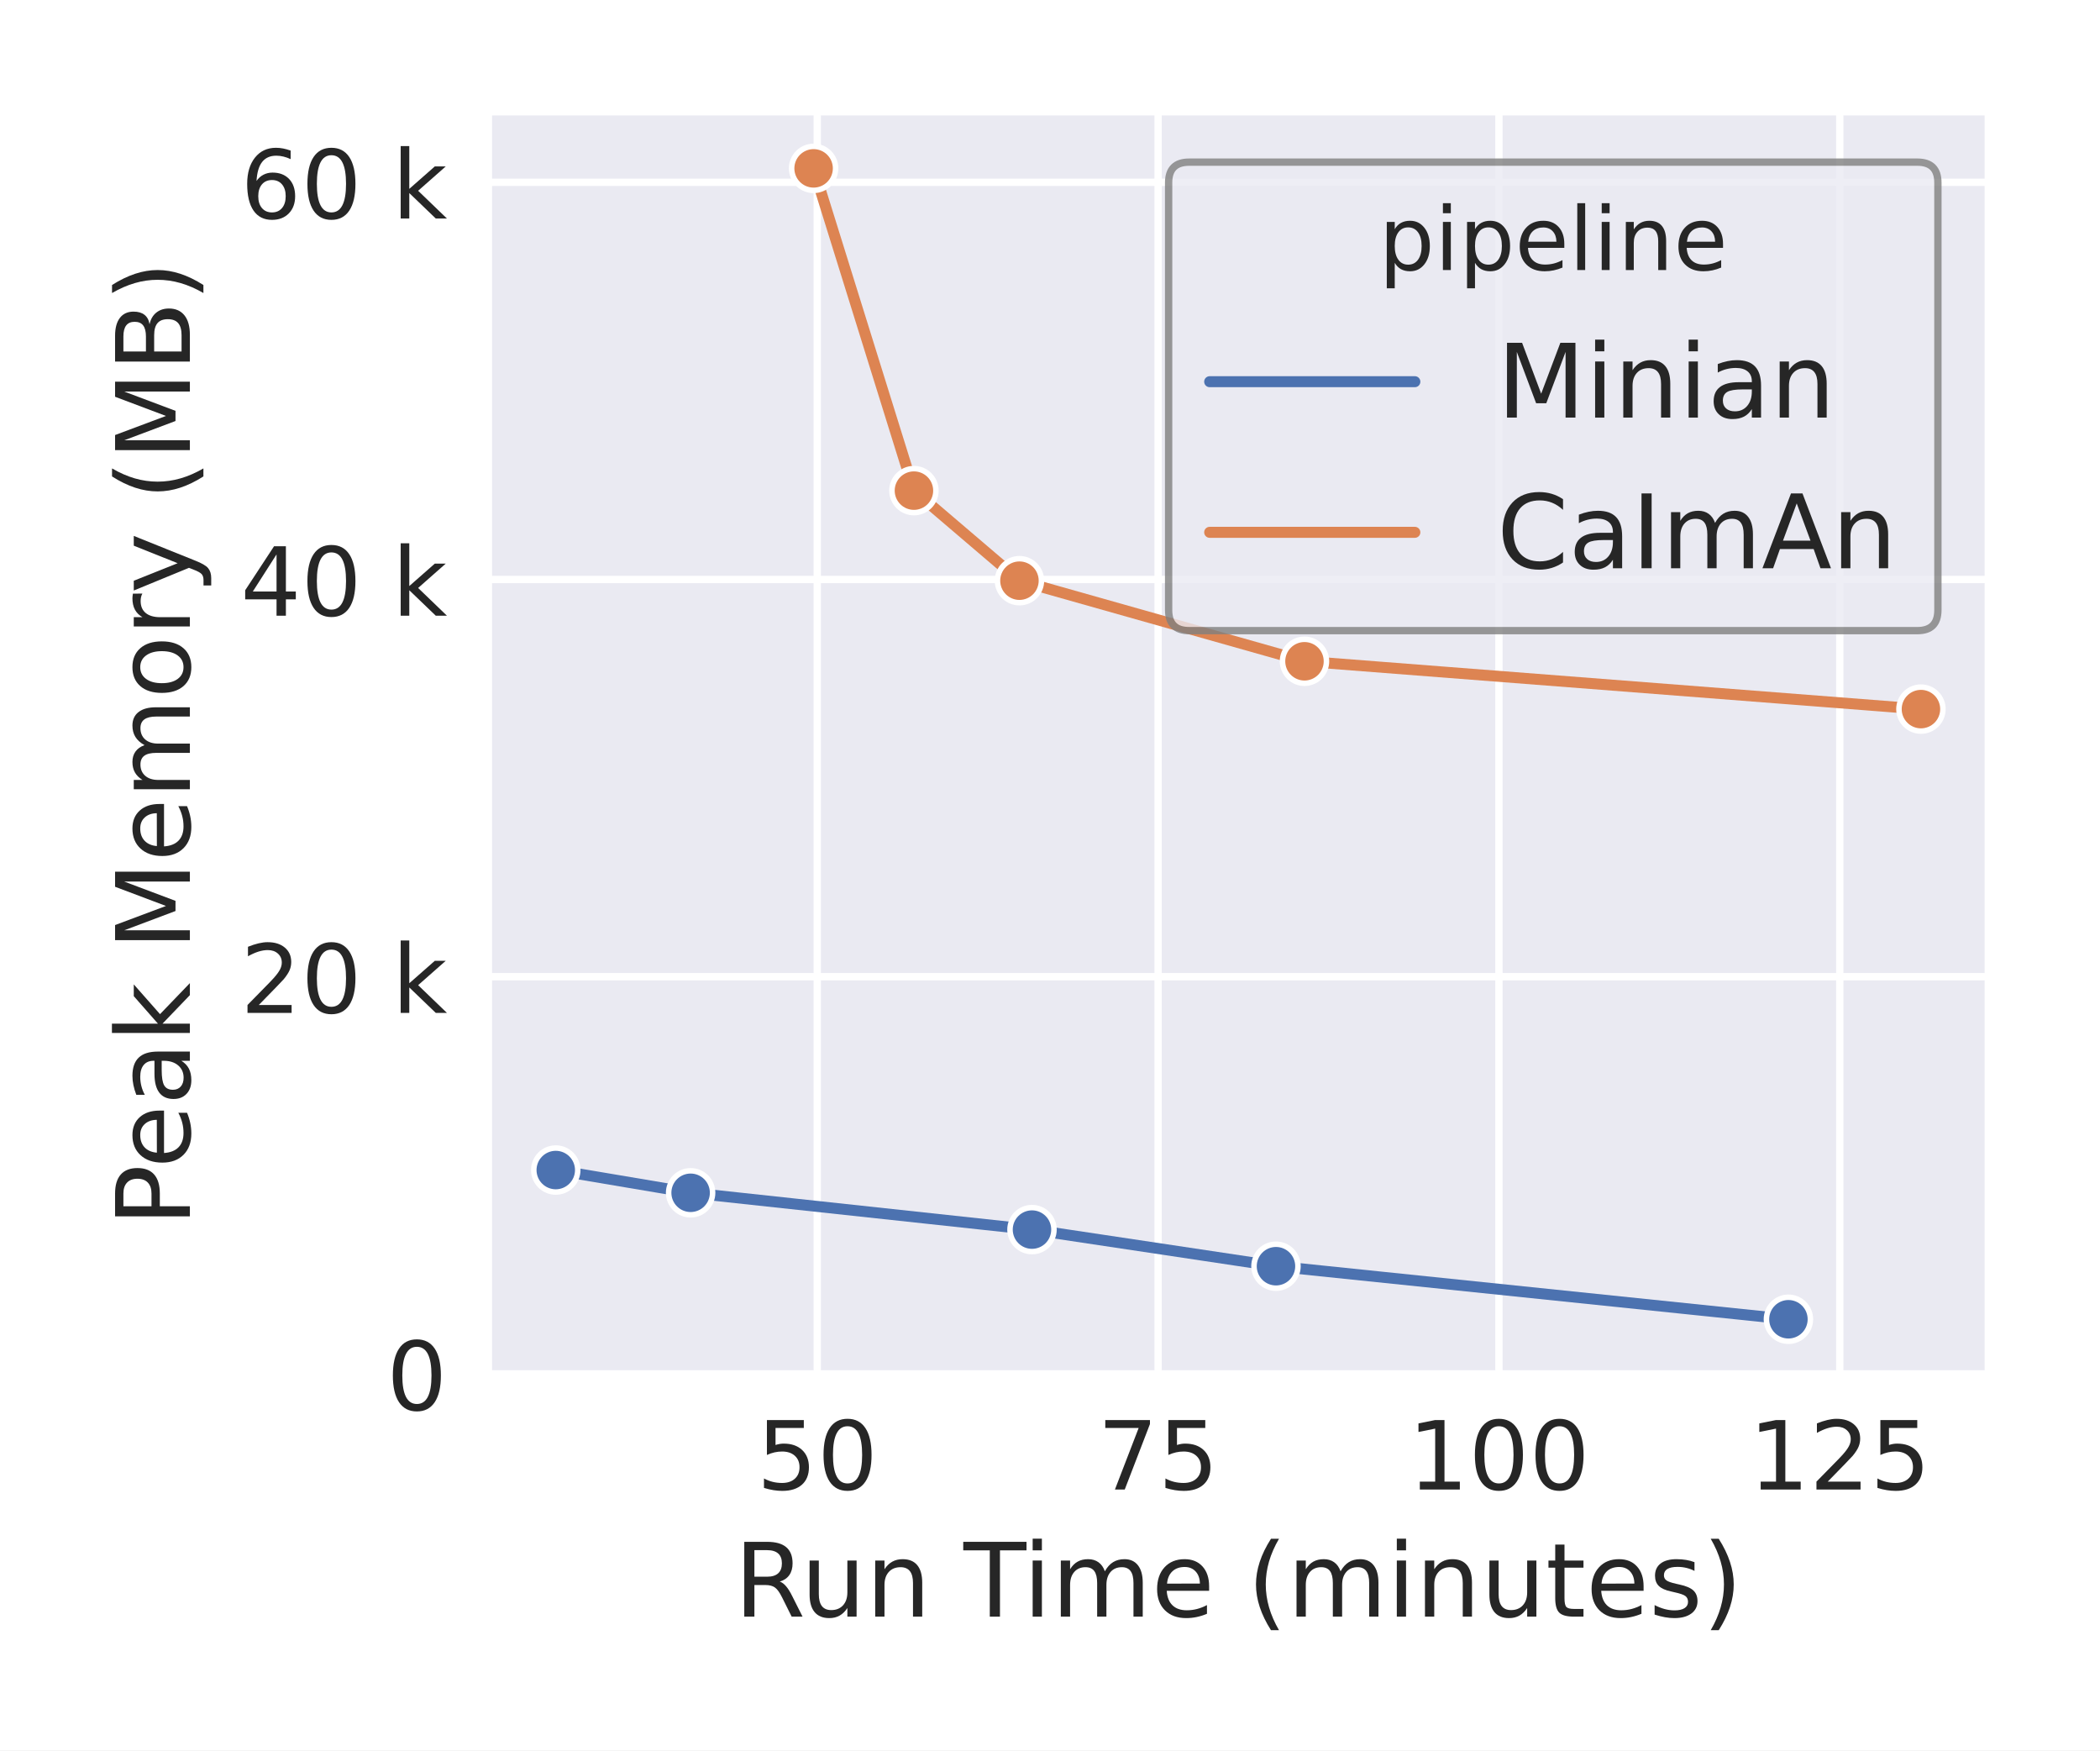
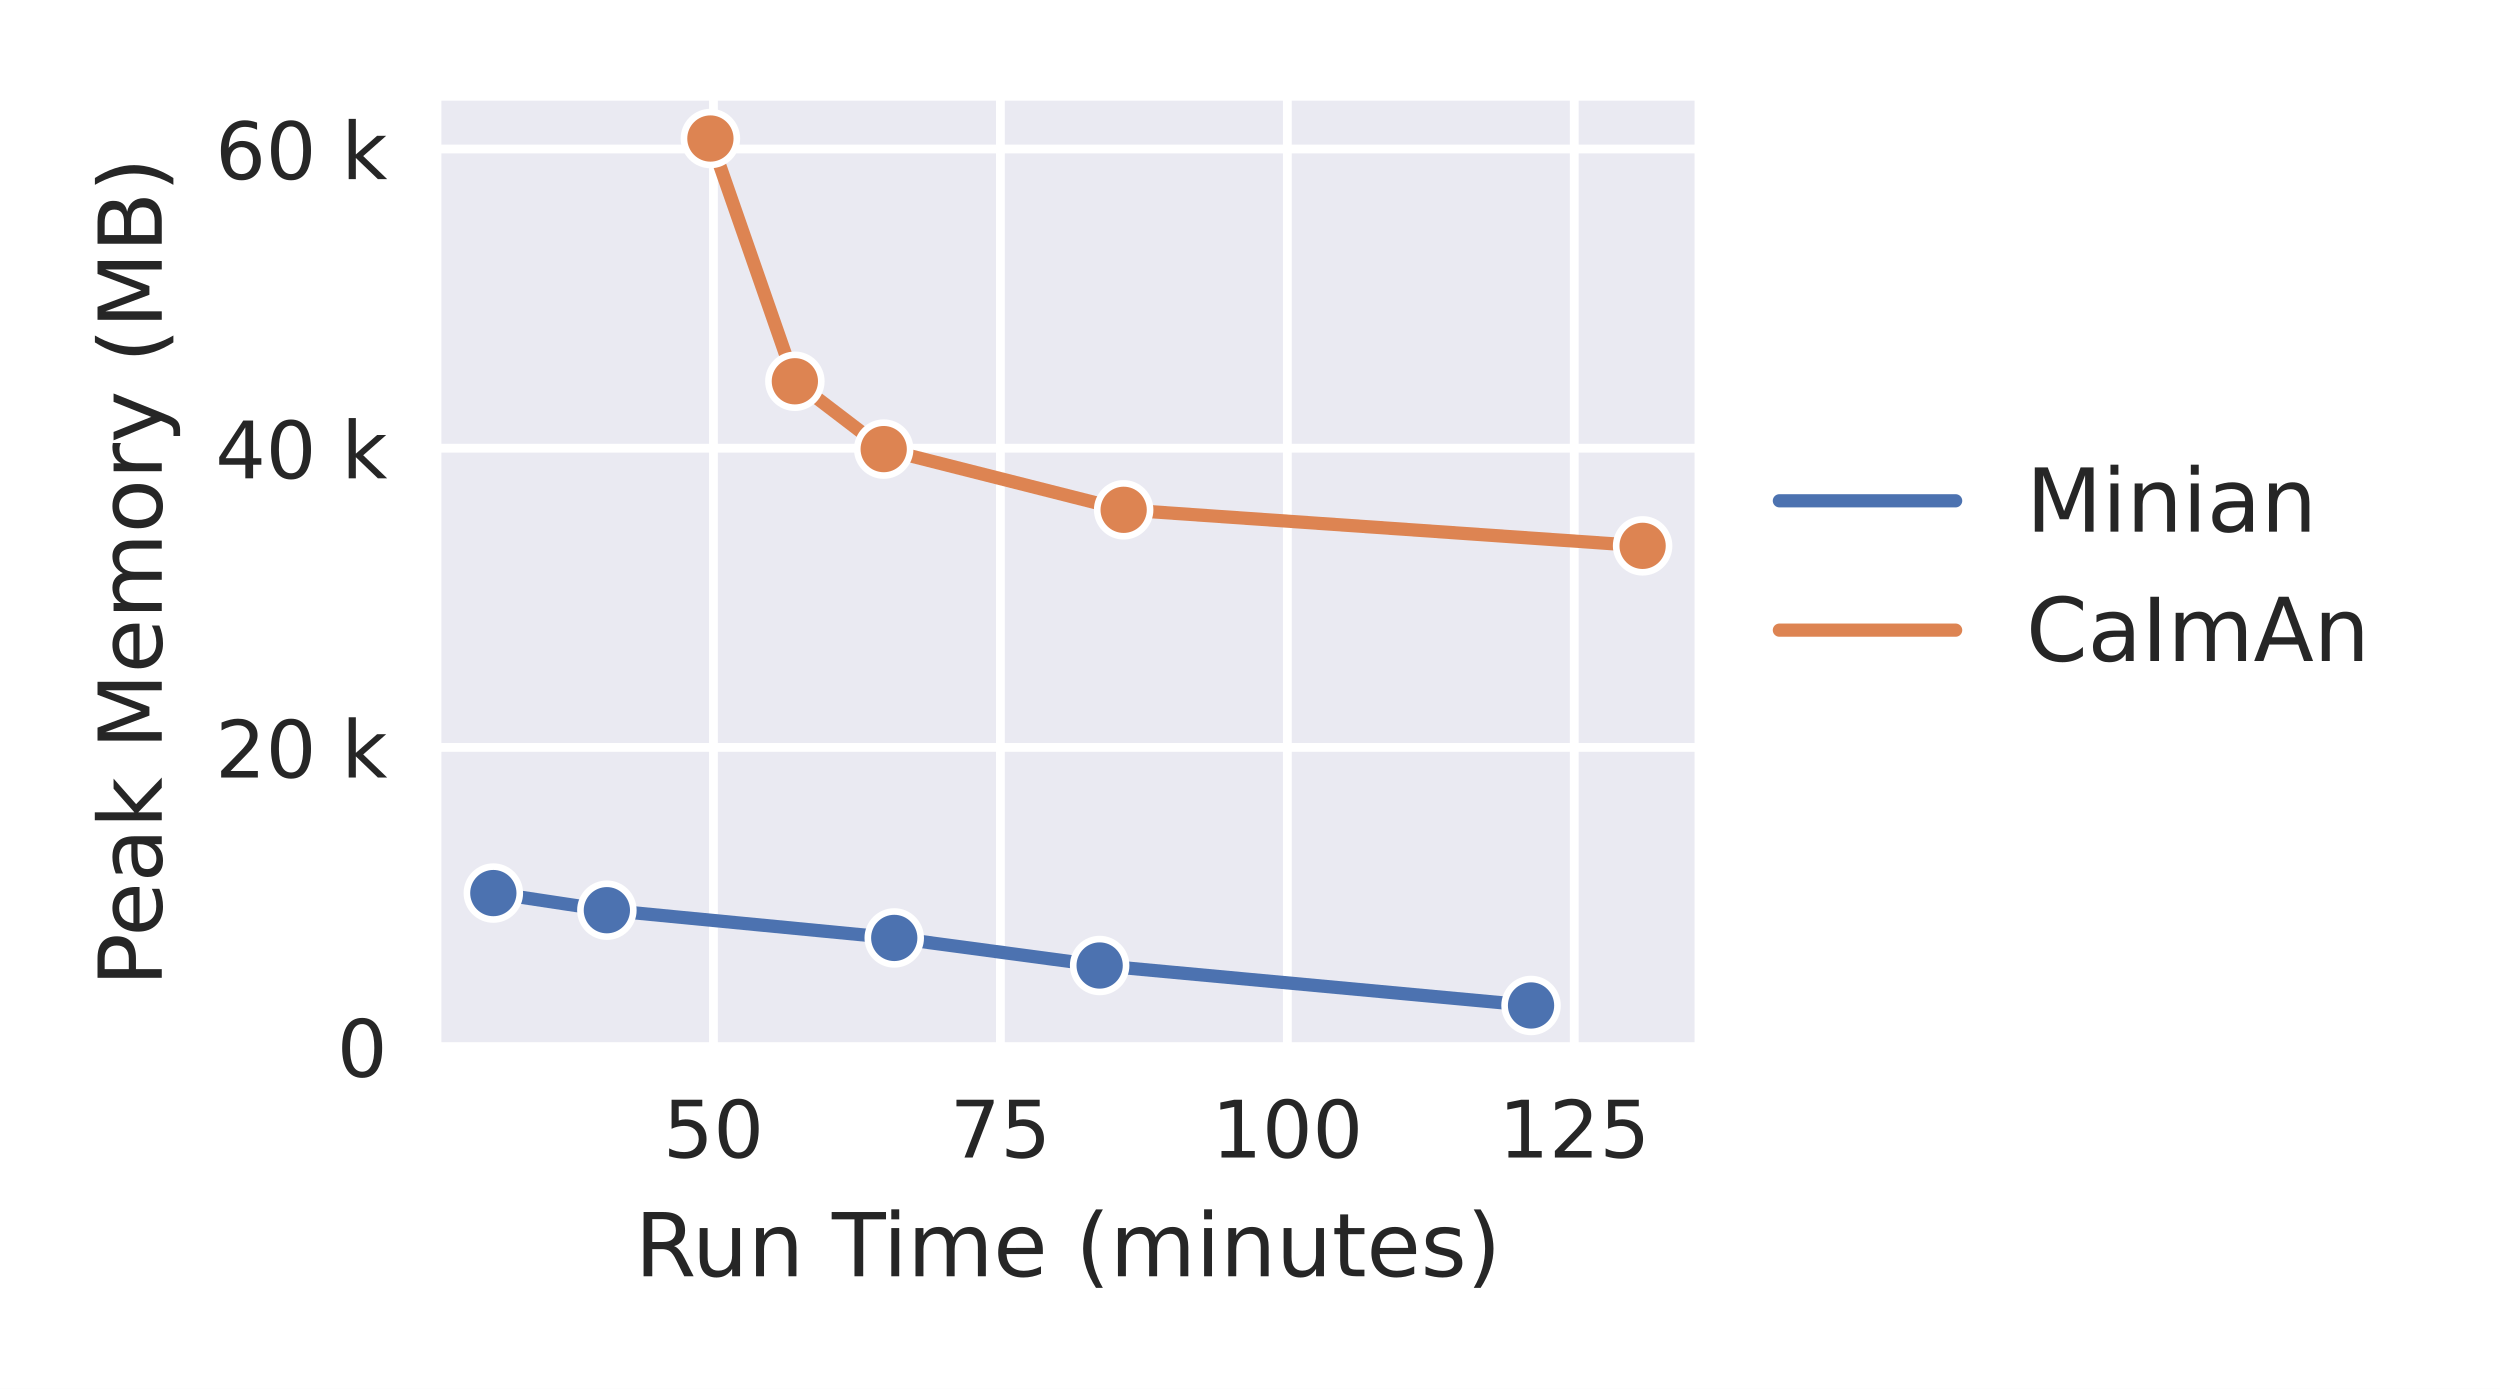
- <svg xmlns="http://www.w3.org/2000/svg" xmlns:xlink="http://www.w3.org/1999/xlink" height="238.8pt" version="1.1" viewBox="0 0 286.56 238.8" width="286.56pt">
+ <svg xmlns="http://www.w3.org/2000/svg" xmlns:xlink="http://www.w3.org/1999/xlink" height="157.6pt" version="1.1" viewBox="0 0 283.68 157.6" width="283.68pt">
  <defs>
    <style type="text/css">*{stroke-linecap:butt;stroke-linejoin:round;}</style>
  </defs>
  <g id="figure_1">
    <g id="patch_1">
-       <path d="M 0 238.8  L 286.56 238.8  L 286.56 0  L 0 0  z " style="fill:#ffffff;" />
+       <path d="M 0 157.6  L 283.68 157.6  L 283.68 0  L 0 0  z " style="fill:#ffffff;" />
    </g>
    <g id="axes_1">
      <g id="patch_2">
-         <path d="M 66.524 187.828  L 271.44 187.828  L 271.44 15.12  L 66.524 15.12  z " style="fill:#eaeaf2;" />
+         <path d="M 49.46 119.012  L 192.91 119.012  L 192.91 10.8  L 49.46 10.8  z " style="fill:#eaeaf2;" />
      </g>
      <g id="matplotlib.axis_1">
        <g id="xtick_1">
          <g id="line2d_1">
-             <path clip-path="url(#pb270e3744f)" d="M 111.52 187.828  L 111.52 15.12  " style="fill:none;stroke:#ffffff;stroke-linecap:round;" />
+             <path clip-path="url(#pa49d3191b3)" d="M 80.959 119.012  L 80.959 10.8  " style="fill:none;stroke:#ffffff;stroke-linecap:round;" />
          </g>
          <g id="text_1">
-             <g style="fill:#262626;" transform="translate(103.2489 203.206)scale(0.13 -0.13)">
+             <g style="fill:#262626;" transform="translate(75.23301 131.3506)scale(0.09 -0.09)">
              <defs>
                <path d="M 691 4666  L 3169 4666  L 3169 4134  L 1269 4134  L 1269 2991  Q 1406 3038 1543 3061  Q 1681 3084 1819 3084  Q 2600 3084 3056 2656  Q 3513 2228 3513 1497  Q 3513 744 3044 326  Q 2575 -91 1722 -91  Q 1428 -91 1123 -41  Q 819 9 494 109  L 494 744  Q 775 591 1075 516  Q 1375 441 1709 441  Q 2250 441 2565 725  Q 2881 1009 2881 1497  Q 2881 1984 2565 2268  Q 2250 2553 1709 2553  Q 1456 2553 1204 2497  Q 953 2441 691 2322  L 691 4666  z " id="DejaVuSans-35" transform="scale(0.015625)" />
                <path d="M 2034 4250  Q 1547 4250 1301 3770  Q 1056 3291 1056 2328  Q 1056 1369 1301 889  Q 1547 409 2034 409  Q 2525 409 2770 889  Q 3016 1369 3016 2328  Q 3016 3291 2770 3770  Q 2525 4250 2034 4250  z M 2034 4750  Q 2819 4750 3233 4129  Q 3647 3509 3647 2328  Q 3647 1150 3233 529  Q 2819 -91 2034 -91  Q 1250 -91 836 529  Q 422 1150 422 2328  Q 422 3509 836 4129  Q 1250 4750 2034 4750  z " id="DejaVuSans-30" transform="scale(0.015625)" />
              </defs>
              <use xlink:href="#DejaVuSans-35" />
              <use x="63.623" xlink:href="#DejaVuSans-30" />
            </g>
          </g>
        </g>
        <g id="xtick_2">
          <g id="line2d_2">
-             <path clip-path="url(#pb270e3744f)" d="M 158.031 187.828  L 158.031 15.12  " style="fill:none;stroke:#ffffff;stroke-linecap:round;" />
+             <path clip-path="url(#pa49d3191b3)" d="M 113.519 119.012  L 113.519 10.8  " style="fill:none;stroke:#ffffff;stroke-linecap:round;" />
          </g>
          <g id="text_2">
-             <g style="fill:#262626;" transform="translate(149.7593 203.206)scale(0.13 -0.13)">
+             <g style="fill:#262626;" transform="translate(107.7923 131.3506)scale(0.09 -0.09)">
              <defs>
                <path d="M 525 4666  L 3525 4666  L 3525 4397  L 1831 0  L 1172 0  L 2766 4134  L 525 4134  L 525 4666  z " id="DejaVuSans-37" transform="scale(0.015625)" />
              </defs>
              <use xlink:href="#DejaVuSans-37" />
              <use x="63.623" xlink:href="#DejaVuSans-35" />
            </g>
          </g>
        </g>
        <g id="xtick_3">
          <g id="line2d_3">
-             <path clip-path="url(#pb270e3744f)" d="M 204.541 187.828  L 204.541 15.12  " style="fill:none;stroke:#ffffff;stroke-linecap:round;" />
+             <path clip-path="url(#pa49d3191b3)" d="M 146.078 119.012  L 146.078 10.8  " style="fill:none;stroke:#ffffff;stroke-linecap:round;" />
          </g>
          <g id="text_3">
-             <g style="fill:#262626;" transform="translate(192.1341 203.206)scale(0.13 -0.13)">
+             <g style="fill:#262626;" transform="translate(137.4884 131.3506)scale(0.09 -0.09)">
              <defs>
                <path d="M 794 531  L 1825 531  L 1825 4091  L 703 3866  L 703 4441  L 1819 4666  L 2450 4666  L 2450 531  L 3481 531  L 3481 0  L 794 0  L 794 531  z " id="DejaVuSans-31" transform="scale(0.015625)" />
              </defs>
              <use xlink:href="#DejaVuSans-31" />
              <use x="63.623" xlink:href="#DejaVuSans-30" />
              <use x="127.246" xlink:href="#DejaVuSans-30" />
            </g>
          </g>
        </g>
        <g id="xtick_4">
          <g id="line2d_4">
-             <path clip-path="url(#pb270e3744f)" d="M 251.051 187.828  L 251.051 15.12  " style="fill:none;stroke:#ffffff;stroke-linecap:round;" />
+             <path clip-path="url(#pa49d3191b3)" d="M 178.637 119.012  L 178.637 10.8  " style="fill:none;stroke:#ffffff;stroke-linecap:round;" />
          </g>
          <g id="text_4">
-             <g style="fill:#262626;" transform="translate(238.6445 203.206)scale(0.13 -0.13)">
+             <g style="fill:#262626;" transform="translate(170.0477 131.3506)scale(0.09 -0.09)">
              <defs>
                <path d="M 1228 531  L 3431 531  L 3431 0  L 469 0  L 469 531  Q 828 903 1448 1529  Q 2069 2156 2228 2338  Q 2531 2678 2651 2914  Q 2772 3150 2772 3378  Q 2772 3750 2511 3984  Q 2250 4219 1831 4219  Q 1534 4219 1204 4116  Q 875 4013 500 3803  L 500 4441  Q 881 4594 1212 4672  Q 1544 4750 1819 4750  Q 2544 4750 2975 4387  Q 3406 4025 3406 3419  Q 3406 3131 3298 2873  Q 3191 2616 2906 2266  Q 2828 2175 2409 1742  Q 1991 1309 1228 531  z " id="DejaVuSans-32" transform="scale(0.015625)" />
              </defs>
              <use xlink:href="#DejaVuSans-31" />
              <use x="63.623" xlink:href="#DejaVuSans-32" />
              <use x="127.246" xlink:href="#DejaVuSans-35" />
            </g>
          </g>
        </g>
        <g id="xtick_5" />
        <g id="xtick_6" />
        <g id="xtick_7" />
        <g id="xtick_8" />
        <g id="xtick_9" />
        <g id="xtick_10" />
        <g id="xtick_11" />
        <g id="xtick_12" />
        <g id="xtick_13" />
        <g id="xtick_14" />
        <g id="xtick_15" />
        <g id="xtick_16" />
        <g id="xtick_17" />
        <g id="xtick_18" />
        <g id="xtick_19" />
        <g id="xtick_20" />
        <g id="xtick_21" />
        <g id="xtick_22" />
        <g id="text_5">
-           <g style="fill:#262626;" transform="translate(100.1884 220.5474)scale(0.14 -0.14)">
+           <g style="fill:#262626;" transform="translate(72.04672 144.8208)scale(0.1 -0.1)">
            <defs>
              <path d="M 2841 2188  Q 3044 2119 3236 1894  Q 3428 1669 3622 1275  L 4263 0  L 3584 0  L 2988 1197  Q 2756 1666 2539 1819  Q 2322 1972 1947 1972  L 1259 1972  L 1259 0  L 628 0  L 628 4666  L 2053 4666  Q 2853 4666 3247 4331  Q 3641 3997 3641 3322  Q 3641 2881 3436 2590  Q 3231 2300 2841 2188  z M 1259 4147  L 1259 2491  L 2053 2491  Q 2509 2491 2742 2702  Q 2975 2913 2975 3322  Q 2975 3731 2742 3939  Q 2509 4147 2053 4147  L 1259 4147  z " id="DejaVuSans-52" transform="scale(0.015625)" />
              <path d="M 544 1381  L 544 3500  L 1119 3500  L 1119 1403  Q 1119 906 1312 657  Q 1506 409 1894 409  Q 2359 409 2629 706  Q 2900 1003 2900 1516  L 2900 3500  L 3475 3500  L 3475 0  L 2900 0  L 2900 538  Q 2691 219 2414 64  Q 2138 -91 1772 -91  Q 1169 -91 856 284  Q 544 659 544 1381  z M 1991 3584  L 1991 3584  z " id="DejaVuSans-75" transform="scale(0.015625)" />
              <path d="M 3513 2113  L 3513 0  L 2938 0  L 2938 2094  Q 2938 2591 2744 2837  Q 2550 3084 2163 3084  Q 1697 3084 1428 2787  Q 1159 2491 1159 1978  L 1159 0  L 581 0  L 581 3500  L 1159 3500  L 1159 2956  Q 1366 3272 1645 3428  Q 1925 3584 2291 3584  Q 2894 3584 3203 3211  Q 3513 2838 3513 2113  z " id="DejaVuSans-6e" transform="scale(0.015625)" />
              <path id="DejaVuSans-20" transform="scale(0.015625)" />
              <path d="M -19 4666  L 3928 4666  L 3928 4134  L 2272 4134  L 2272 0  L 1638 0  L 1638 4134  L -19 4134  L -19 4666  z " id="DejaVuSans-54" transform="scale(0.015625)" />
              <path d="M 603 3500  L 1178 3500  L 1178 0  L 603 0  L 603 3500  z M 603 4863  L 1178 4863  L 1178 4134  L 603 4134  L 603 4863  z " id="DejaVuSans-69" transform="scale(0.015625)" />
              <path d="M 3328 2828  Q 3544 3216 3844 3400  Q 4144 3584 4550 3584  Q 5097 3584 5394 3201  Q 5691 2819 5691 2113  L 5691 0  L 5113 0  L 5113 2094  Q 5113 2597 4934 2840  Q 4756 3084 4391 3084  Q 3944 3084 3684 2787  Q 3425 2491 3425 1978  L 3425 0  L 2847 0  L 2847 2094  Q 2847 2600 2669 2842  Q 2491 3084 2119 3084  Q 1678 3084 1418 2786  Q 1159 2488 1159 1978  L 1159 0  L 581 0  L 581 3500  L 1159 3500  L 1159 2956  Q 1356 3278 1631 3431  Q 1906 3584 2284 3584  Q 2666 3584 2933 3390  Q 3200 3197 3328 2828  z " id="DejaVuSans-6d" transform="scale(0.015625)" />
              <path d="M 3597 1894  L 3597 1613  L 953 1613  Q 991 1019 1311 708  Q 1631 397 2203 397  Q 2534 397 2845 478  Q 3156 559 3463 722  L 3463 178  Q 3153 47 2828 -22  Q 2503 -91 2169 -91  Q 1331 -91 842 396  Q 353 884 353 1716  Q 353 2575 817 3079  Q 1281 3584 2069 3584  Q 2775 3584 3186 3129  Q 3597 2675 3597 1894  z M 3022 2063  Q 3016 2534 2758 2815  Q 2500 3097 2075 3097  Q 1594 3097 1305 2825  Q 1016 2553 972 2059  L 3022 2063  z " id="DejaVuSans-65" transform="scale(0.015625)" />
              <path d="M 1984 4856  Q 1566 4138 1362 3434  Q 1159 2731 1159 2009  Q 1159 1288 1364 580  Q 1569 -128 1984 -844  L 1484 -844  Q 1016 -109 783 600  Q 550 1309 550 2009  Q 550 2706 781 3412  Q 1013 4119 1484 4856  L 1984 4856  z " id="DejaVuSans-28" transform="scale(0.015625)" />
              <path d="M 1172 4494  L 1172 3500  L 2356 3500  L 2356 3053  L 1172 3053  L 1172 1153  Q 1172 725 1289 603  Q 1406 481 1766 481  L 2356 481  L 2356 0  L 1766 0  Q 1100 0 847 248  Q 594 497 594 1153  L 594 3053  L 172 3053  L 172 3500  L 594 3500  L 594 4494  L 1172 4494  z " id="DejaVuSans-74" transform="scale(0.015625)" />
              <path d="M 2834 3397  L 2834 2853  Q 2591 2978 2328 3040  Q 2066 3103 1784 3103  Q 1356 3103 1142 2972  Q 928 2841 928 2578  Q 928 2378 1081 2264  Q 1234 2150 1697 2047  L 1894 2003  Q 2506 1872 2764 1633  Q 3022 1394 3022 966  Q 3022 478 2636 193  Q 2250 -91 1575 -91  Q 1294 -91 989 -36  Q 684 19 347 128  L 347 722  Q 666 556 975 473  Q 1284 391 1588 391  Q 1994 391 2212 530  Q 2431 669 2431 922  Q 2431 1156 2273 1281  Q 2116 1406 1581 1522  L 1381 1569  Q 847 1681 609 1914  Q 372 2147 372 2553  Q 372 3047 722 3315  Q 1072 3584 1716 3584  Q 2034 3584 2315 3537  Q 2597 3491 2834 3397  z " id="DejaVuSans-73" transform="scale(0.015625)" />
              <path d="M 513 4856  L 1013 4856  Q 1481 4119 1714 3412  Q 1947 2706 1947 2009  Q 1947 1309 1714 600  Q 1481 -109 1013 -844  L 513 -844  Q 928 -128 1133 580  Q 1338 1288 1338 2009  Q 1338 2731 1133 3434  Q 928 4138 513 4856  z " id="DejaVuSans-29" transform="scale(0.015625)" />
            </defs>
            <use xlink:href="#DejaVuSans-52" />
            <use x="64.982" xlink:href="#DejaVuSans-75" />
            <use x="128.361" xlink:href="#DejaVuSans-6e" />
            <use x="191.74" xlink:href="#DejaVuSans-20" />
            <use x="223.527" xlink:href="#DejaVuSans-54" />
            <use x="281.486" xlink:href="#DejaVuSans-69" />
            <use x="309.27" xlink:href="#DejaVuSans-6d" />
            <use x="406.682" xlink:href="#DejaVuSans-65" />
            <use x="468.205" xlink:href="#DejaVuSans-20" />
            <use x="499.992" xlink:href="#DejaVuSans-28" />
            <use x="539.006" xlink:href="#DejaVuSans-6d" />
            <use x="636.418" xlink:href="#DejaVuSans-69" />
            <use x="664.201" xlink:href="#DejaVuSans-6e" />
            <use x="727.58" xlink:href="#DejaVuSans-75" />
            <use x="790.959" xlink:href="#DejaVuSans-74" />
            <use x="830.168" xlink:href="#DejaVuSans-65" />
            <use x="891.691" xlink:href="#DejaVuSans-73" />
            <use x="943.791" xlink:href="#DejaVuSans-29" />
          </g>
        </g>
      </g>
      <g id="matplotlib.axis_2">
        <g id="ytick_1">
          <g id="line2d_5">
-             <path clip-path="url(#pb270e3744f)" d="M 66.524 187.429  L 271.44 187.429  " style="fill:none;stroke:#ffffff;stroke-linecap:round;" />
+             <path clip-path="url(#pa49d3191b3)" d="M 49.46 118.762  L 192.91 118.762  " style="fill:none;stroke:#ffffff;stroke-linecap:round;" />
          </g>
          <g id="text_6">
-             <g style="fill:#262626;" transform="translate(52.75275 192.3685)scale(0.13 -0.13)">
+             <g style="fill:#262626;" transform="translate(38.23375 122.1816)scale(0.09 -0.09)">
              <use xlink:href="#DejaVuSans-30" />
            </g>
          </g>
        </g>
        <g id="ytick_2">
          <g id="line2d_6">
-             <path clip-path="url(#pb270e3744f)" d="M 66.524 133.243  L 271.44 133.243  " style="fill:none;stroke:#ffffff;stroke-linecap:round;" />
+             <path clip-path="url(#pa49d3191b3)" d="M 49.46 84.811  L 192.91 84.811  " style="fill:none;stroke:#ffffff;stroke-linecap:round;" />
          </g>
          <g id="text_7">
-             <g style="fill:#262626;" transform="translate(32.82212 138.1823)scale(0.13 -0.13)">
+             <g style="fill:#262626;" transform="translate(24.43563 88.23067)scale(0.09 -0.09)">
              <defs>
                <path d="M 581 4863  L 1159 4863  L 1159 1991  L 2875 3500  L 3609 3500  L 1753 1863  L 3688 0  L 2938 0  L 1159 1709  L 1159 0  L 581 0  L 581 4863  z " id="DejaVuSans-6b" transform="scale(0.015625)" />
              </defs>
              <use xlink:href="#DejaVuSans-32" />
              <use x="63.623" xlink:href="#DejaVuSans-30" />
              <use x="127.246" xlink:href="#DejaVuSans-20" />
              <use x="159.033" xlink:href="#DejaVuSans-6b" />
            </g>
          </g>
        </g>
        <g id="ytick_3">
          <g id="line2d_7">
-             <path clip-path="url(#pb270e3744f)" d="M 66.524 79.057  L 271.44 79.057  " style="fill:none;stroke:#ffffff;stroke-linecap:round;" />
+             <path clip-path="url(#pa49d3191b3)" d="M 49.46 50.86  L 192.91 50.86  " style="fill:none;stroke:#ffffff;stroke-linecap:round;" />
          </g>
          <g id="text_8">
-             <g style="fill:#262626;" transform="translate(32.82212 83.99603)scale(0.13 -0.13)">
+             <g style="fill:#262626;" transform="translate(24.43563 54.27972)scale(0.09 -0.09)">
              <defs>
                <path d="M 2419 4116  L 825 1625  L 2419 1625  L 2419 4116  z M 2253 4666  L 3047 4666  L 3047 1625  L 3713 1625  L 3713 1100  L 3047 1100  L 3047 0  L 2419 0  L 2419 1100  L 313 1100  L 313 1709  L 2253 4666  z " id="DejaVuSans-34" transform="scale(0.015625)" />
              </defs>
              <use xlink:href="#DejaVuSans-34" />
              <use x="63.623" xlink:href="#DejaVuSans-30" />
              <use x="127.246" xlink:href="#DejaVuSans-20" />
              <use x="159.033" xlink:href="#DejaVuSans-6b" />
            </g>
          </g>
        </g>
        <g id="ytick_4">
          <g id="line2d_8">
-             <path clip-path="url(#pb270e3744f)" d="M 66.524 24.871  L 271.44 24.871  " style="fill:none;stroke:#ffffff;stroke-linecap:round;" />
+             <path clip-path="url(#pa49d3191b3)" d="M 49.46 16.909  L 192.91 16.909  " style="fill:none;stroke:#ffffff;stroke-linecap:round;" />
          </g>
          <g id="text_9">
-             <g style="fill:#262626;" transform="translate(32.82212 29.80981)scale(0.13 -0.13)">
+             <g style="fill:#262626;" transform="translate(24.43563 20.32878)scale(0.09 -0.09)">
              <defs>
                <path d="M 2113 2584  Q 1688 2584 1439 2293  Q 1191 2003 1191 1497  Q 1191 994 1439 701  Q 1688 409 2113 409  Q 2538 409 2786 701  Q 3034 994 3034 1497  Q 3034 2003 2786 2293  Q 2538 2584 2113 2584  z M 3366 4563  L 3366 3988  Q 3128 4100 2886 4159  Q 2644 4219 2406 4219  Q 1781 4219 1451 3797  Q 1122 3375 1075 2522  Q 1259 2794 1537 2939  Q 1816 3084 2150 3084  Q 2853 3084 3261 2657  Q 3669 2231 3669 1497  Q 3669 778 3244 343  Q 2819 -91 2113 -91  Q 1303 -91 875 529  Q 447 1150 447 2328  Q 447 3434 972 4092  Q 1497 4750 2381 4750  Q 2619 4750 2861 4703  Q 3103 4656 3366 4563  z " id="DejaVuSans-36" transform="scale(0.015625)" />
              </defs>
              <use xlink:href="#DejaVuSans-36" />
              <use x="63.623" xlink:href="#DejaVuSans-30" />
              <use x="127.246" xlink:href="#DejaVuSans-20" />
              <use x="159.033" xlink:href="#DejaVuSans-6b" />
            </g>
          </g>
        </g>
        <g id="ytick_5" />
        <g id="ytick_6" />
        <g id="ytick_7" />
        <g id="ytick_8" />
        <g id="ytick_9" />
        <g id="ytick_10" />
        <g id="ytick_11" />
        <g id="ytick_12" />
        <g id="ytick_13" />
        <g id="text_10">
-           <g style="fill:#262626;" transform="translate(25.91056 167.3145)rotate(-90)scale(0.14 -0.14)">
+           <g style="fill:#262626;" transform="translate(18.35594 111.9349)rotate(-90)scale(0.1 -0.1)">
            <defs>
              <path d="M 1259 4147  L 1259 2394  L 2053 2394  Q 2494 2394 2734 2622  Q 2975 2850 2975 3272  Q 2975 3691 2734 3919  Q 2494 4147 2053 4147  L 1259 4147  z M 628 4666  L 2053 4666  Q 2838 4666 3239 4311  Q 3641 3956 3641 3272  Q 3641 2581 3239 2228  Q 2838 1875 2053 1875  L 1259 1875  L 1259 0  L 628 0  L 628 4666  z " id="DejaVuSans-50" transform="scale(0.015625)" />
              <path d="M 2194 1759  Q 1497 1759 1228 1600  Q 959 1441 959 1056  Q 959 750 1161 570  Q 1363 391 1709 391  Q 2188 391 2477 730  Q 2766 1069 2766 1631  L 2766 1759  L 2194 1759  z M 3341 1997  L 3341 0  L 2766 0  L 2766 531  Q 2569 213 2275 61  Q 1981 -91 1556 -91  Q 1019 -91 701 211  Q 384 513 384 1019  Q 384 1609 779 1909  Q 1175 2209 1959 2209  L 2766 2209  L 2766 2266  Q 2766 2663 2505 2880  Q 2244 3097 1772 3097  Q 1472 3097 1187 3025  Q 903 2953 641 2809  L 641 3341  Q 956 3463 1253 3523  Q 1550 3584 1831 3584  Q 2591 3584 2966 3190  Q 3341 2797 3341 1997  z " id="DejaVuSans-61" transform="scale(0.015625)" />
              <path d="M 628 4666  L 1569 4666  L 2759 1491  L 3956 4666  L 4897 4666  L 4897 0  L 4281 0  L 4281 4097  L 3078 897  L 2444 897  L 1241 4097  L 1241 0  L 628 0  L 628 4666  z " id="DejaVuSans-4d" transform="scale(0.015625)" />
              <path d="M 1959 3097  Q 1497 3097 1228 2736  Q 959 2375 959 1747  Q 959 1119 1226 758  Q 1494 397 1959 397  Q 2419 397 2687 759  Q 2956 1122 2956 1747  Q 2956 2369 2687 2733  Q 2419 3097 1959 3097  z M 1959 3584  Q 2709 3584 3137 3096  Q 3566 2609 3566 1747  Q 3566 888 3137 398  Q 2709 -91 1959 -91  Q 1206 -91 779 398  Q 353 888 353 1747  Q 353 2609 779 3096  Q 1206 3584 1959 3584  z " id="DejaVuSans-6f" transform="scale(0.015625)" />
              <path d="M 2631 2963  Q 2534 3019 2420 3045  Q 2306 3072 2169 3072  Q 1681 3072 1420 2755  Q 1159 2438 1159 1844  L 1159 0  L 581 0  L 581 3500  L 1159 3500  L 1159 2956  Q 1341 3275 1631 3429  Q 1922 3584 2338 3584  Q 2397 3584 2469 3576  Q 2541 3569 2628 3553  L 2631 2963  z " id="DejaVuSans-72" transform="scale(0.015625)" />
              <path d="M 2059 -325  Q 1816 -950 1584 -1140  Q 1353 -1331 966 -1331  L 506 -1331  L 506 -850  L 844 -850  Q 1081 -850 1212 -737  Q 1344 -625 1503 -206  L 1606 56  L 191 3500  L 800 3500  L 1894 763  L 2988 3500  L 3597 3500  L 2059 -325  z " id="DejaVuSans-79" transform="scale(0.015625)" />
              <path d="M 1259 2228  L 1259 519  L 2272 519  Q 2781 519 3026 730  Q 3272 941 3272 1375  Q 3272 1813 3026 2020  Q 2781 2228 2272 2228  L 1259 2228  z M 1259 4147  L 1259 2741  L 2194 2741  Q 2656 2741 2882 2914  Q 3109 3088 3109 3444  Q 3109 3797 2882 3972  Q 2656 4147 2194 4147  L 1259 4147  z M 628 4666  L 2241 4666  Q 2963 4666 3353 4366  Q 3744 4066 3744 3513  Q 3744 3084 3544 2831  Q 3344 2578 2956 2516  Q 3422 2416 3680 2098  Q 3938 1781 3938 1306  Q 3938 681 3513 340  Q 3088 0 2303 0  L 628 0  L 628 4666  z " id="DejaVuSans-42" transform="scale(0.015625)" />
            </defs>
            <use xlink:href="#DejaVuSans-50" />
            <use x="56.678" xlink:href="#DejaVuSans-65" />
            <use x="118.201" xlink:href="#DejaVuSans-61" />
            <use x="179.48" xlink:href="#DejaVuSans-6b" />
            <use x="237.391" xlink:href="#DejaVuSans-20" />
            <use x="269.178" xlink:href="#DejaVuSans-4d" />
            <use x="355.457" xlink:href="#DejaVuSans-65" />
            <use x="416.98" xlink:href="#DejaVuSans-6d" />
            <use x="514.393" xlink:href="#DejaVuSans-6f" />
            <use x="575.574" xlink:href="#DejaVuSans-72" />
            <use x="616.688" xlink:href="#DejaVuSans-79" />
            <use x="675.867" xlink:href="#DejaVuSans-20" />
            <use x="707.654" xlink:href="#DejaVuSans-28" />
            <use x="746.668" xlink:href="#DejaVuSans-4d" />
            <use x="832.947" xlink:href="#DejaVuSans-42" />
            <use x="901.551" xlink:href="#DejaVuSans-29" />
          </g>
        </g>
      </g>
      <g id="line2d_9">
-         <path clip-path="url(#pb270e3744f)" d="M 75.838 159.621  L 94.24 162.724  L 140.822 167.745  L 174.116 172.74  L 244.043 179.978  " style="fill:none;stroke:#4c72b0;stroke-linecap:round;stroke-width:1.5;" />
+         <path clip-path="url(#pa49d3191b3)" d="M 55.98 101.339  L 68.863 103.283  L 101.472 106.429  L 124.779 109.558  L 173.731 114.093  " style="fill:none;stroke:#4c72b0;stroke-linecap:round;stroke-width:1.5;" />
        <defs>
-           <path d="M 0 3  C 0.796 3 1.559 2.684 2.121 2.121  C 2.684 1.559 3 0.796 3 0  C 3 -0.796 2.684 -1.559 2.121 -2.121  C 1.559 -2.684 0.796 -3 0 -3  C -0.796 -3 -1.559 -2.684 -2.121 -2.121  C -2.684 -1.559 -3 -0.796 -3 0  C -3 0.796 -2.684 1.559 -2.121 2.121  C -1.559 2.684 -0.796 3 0 3  z " id="m30794ef466" style="stroke:#ffffff;stroke-width:0.75;" />
+           <path d="M 0 3  C 0.796 3 1.559 2.684 2.121 2.121  C 2.684 1.559 3 0.796 3 0  C 3 -0.796 2.684 -1.559 2.121 -2.121  C 1.559 -2.684 0.796 -3 0 -3  C -0.796 -3 -1.559 -2.684 -2.121 -2.121  C -2.684 -1.559 -3 -0.796 -3 0  C -3 0.796 -2.684 1.559 -2.121 2.121  C -1.559 2.684 -0.796 3 0 3  z " id="mae684bccfa" style="stroke:#ffffff;stroke-width:0.75;" />
        </defs>
-         <g clip-path="url(#pb270e3744f)">
-           <use style="fill:#4c72b0;stroke:#ffffff;stroke-width:0.75;" x="75.838" xlink:href="#m30794ef466" y="159.621" />
-           <use style="fill:#4c72b0;stroke:#ffffff;stroke-width:0.75;" x="94.24" xlink:href="#m30794ef466" y="162.724" />
-           <use style="fill:#4c72b0;stroke:#ffffff;stroke-width:0.75;" x="140.822" xlink:href="#m30794ef466" y="167.745" />
-           <use style="fill:#4c72b0;stroke:#ffffff;stroke-width:0.75;" x="174.116" xlink:href="#m30794ef466" y="172.74" />
-           <use style="fill:#4c72b0;stroke:#ffffff;stroke-width:0.75;" x="244.043" xlink:href="#m30794ef466" y="179.978" />
+         <g clip-path="url(#pa49d3191b3)">
+           <use style="fill:#4c72b0;stroke:#ffffff;stroke-width:0.75;" x="55.98" xlink:href="#mae684bccfa" y="101.339" />
+           <use style="fill:#4c72b0;stroke:#ffffff;stroke-width:0.75;" x="68.863" xlink:href="#mae684bccfa" y="103.283" />
+           <use style="fill:#4c72b0;stroke:#ffffff;stroke-width:0.75;" x="101.472" xlink:href="#mae684bccfa" y="106.429" />
+           <use style="fill:#4c72b0;stroke:#ffffff;stroke-width:0.75;" x="124.779" xlink:href="#mae684bccfa" y="109.558" />
+           <use style="fill:#4c72b0;stroke:#ffffff;stroke-width:0.75;" x="173.731" xlink:href="#mae684bccfa" y="114.093" />
        </g>
      </g>
      <g id="line2d_10">
-         <path clip-path="url(#pb270e3744f)" d="M 111.022 22.97  L 124.713 66.933  L 139.112 79.218  L 178.006 90.213  L 262.126 96.739  " style="fill:none;stroke:#dd8452;stroke-linecap:round;stroke-width:1.5;" />
+         <path clip-path="url(#pa49d3191b3)" d="M 80.611 15.719  L 90.195 43.264  L 100.275 50.961  L 127.503 57.85  L 186.39 61.939  " style="fill:none;stroke:#dd8452;stroke-linecap:round;stroke-width:1.5;" />
        <defs>
-           <path d="M 0 3  C 0.796 3 1.559 2.684 2.121 2.121  C 2.684 1.559 3 0.796 3 0  C 3 -0.796 2.684 -1.559 2.121 -2.121  C 1.559 -2.684 0.796 -3 0 -3  C -0.796 -3 -1.559 -2.684 -2.121 -2.121  C -2.684 -1.559 -3 -0.796 -3 0  C -3 0.796 -2.684 1.559 -2.121 2.121  C -1.559 2.684 -0.796 3 0 3  z " id="md80be4d8a9" style="stroke:#ffffff;stroke-width:0.75;" />
+           <path d="M 0 3  C 0.796 3 1.559 2.684 2.121 2.121  C 2.684 1.559 3 0.796 3 0  C 3 -0.796 2.684 -1.559 2.121 -2.121  C 1.559 -2.684 0.796 -3 0 -3  C -0.796 -3 -1.559 -2.684 -2.121 -2.121  C -2.684 -1.559 -3 -0.796 -3 0  C -3 0.796 -2.684 1.559 -2.121 2.121  C -1.559 2.684 -0.796 3 0 3  z " id="m40c105e6fd" style="stroke:#ffffff;stroke-width:0.75;" />
        </defs>
-         <g clip-path="url(#pb270e3744f)">
-           <use style="fill:#dd8452;stroke:#ffffff;stroke-width:0.75;" x="111.022" xlink:href="#md80be4d8a9" y="22.97" />
-           <use style="fill:#dd8452;stroke:#ffffff;stroke-width:0.75;" x="124.713" xlink:href="#md80be4d8a9" y="66.933" />
-           <use style="fill:#dd8452;stroke:#ffffff;stroke-width:0.75;" x="139.112" xlink:href="#md80be4d8a9" y="79.218" />
-           <use style="fill:#dd8452;stroke:#ffffff;stroke-width:0.75;" x="178.006" xlink:href="#md80be4d8a9" y="90.213" />
-           <use style="fill:#dd8452;stroke:#ffffff;stroke-width:0.75;" x="262.126" xlink:href="#md80be4d8a9" y="96.739" />
+         <g clip-path="url(#pa49d3191b3)">
+           <use style="fill:#dd8452;stroke:#ffffff;stroke-width:0.75;" x="80.611" xlink:href="#m40c105e6fd" y="15.719" />
+           <use style="fill:#dd8452;stroke:#ffffff;stroke-width:0.75;" x="90.195" xlink:href="#m40c105e6fd" y="43.264" />
+           <use style="fill:#dd8452;stroke:#ffffff;stroke-width:0.75;" x="100.275" xlink:href="#m40c105e6fd" y="50.961" />
+           <use style="fill:#dd8452;stroke:#ffffff;stroke-width:0.75;" x="127.503" xlink:href="#m40c105e6fd" y="57.85" />
+           <use style="fill:#dd8452;stroke:#ffffff;stroke-width:0.75;" x="186.39" xlink:href="#m40c105e6fd" y="61.939" />
        </g>
      </g>
      <g id="line2d_11" />
      <g id="line2d_12" />
      <g id="patch_3">
-         <path d="M 66.524 187.828  L 66.524 15.12  " style="fill:none;stroke:#ffffff;stroke-linecap:square;stroke-linejoin:miter;stroke-width:1.25;" />
+         <path d="M 49.46 119.012  L 49.46 10.8  " style="fill:none;stroke:#ffffff;stroke-linecap:square;stroke-linejoin:miter;stroke-width:1.25;" />
      </g>
      <g id="patch_4">
-         <path d="M 271.44 187.828  L 271.44 15.12  " style="fill:none;stroke:#ffffff;stroke-linecap:square;stroke-linejoin:miter;stroke-width:1.25;" />
+         <path d="M 192.91 119.012  L 192.91 10.8  " style="fill:none;stroke:#ffffff;stroke-linecap:square;stroke-linejoin:miter;stroke-width:1.25;" />
      </g>
      <g id="patch_5">
-         <path d="M 66.524 187.828  L 271.44 187.828  " style="fill:none;stroke:#ffffff;stroke-linecap:square;stroke-linejoin:miter;stroke-width:1.25;" />
+         <path d="M 49.46 119.012  L 192.91 119.012  " style="fill:none;stroke:#ffffff;stroke-linecap:square;stroke-linejoin:miter;stroke-width:1.25;" />
      </g>
      <g id="patch_6">
-         <path d="M 66.524 15.12  L 271.44 15.12  " style="fill:none;stroke:#ffffff;stroke-linecap:square;stroke-linejoin:miter;stroke-width:1.25;" />
+         <path d="M 49.46 10.8  L 192.91 10.8  " style="fill:none;stroke:#ffffff;stroke-linecap:square;stroke-linejoin:miter;stroke-width:1.25;" />
      </g>
      <g id="legend_1">
        <g id="patch_7">
-           <path d="M 162.268 86.032  L 261.64 86.032  Q 264.44 86.032 264.44 83.233  L 264.44 24.92  Q 264.44 22.12 261.64 22.12  L 162.268 22.12  Q 159.468 22.12 159.468 24.92  L 159.468 83.233  Q 159.468 86.032 162.268 86.032  z " style="fill:#eaeaf2;opacity:0.8;stroke:#808080;stroke-linejoin:miter;" />
-         </g>
+           <path d="M 199.91 81.084  L 270.89 81.084  Q 272.89 81.084 272.89 79.084  L 272.89 50.728  Q 272.89 48.728 270.89 48.728  L 199.91 48.728  Q 197.91 48.728 197.91 50.728  L 197.91 79.084  Q 197.91 81.084 199.91 81.084  z " style="fill:none;opacity:0;" />
+         </g>
+         <g id="line2d_13">
+           <path d="M 201.91 56.826  L 221.91 56.826  " style="fill:none;stroke:#4c72b0;stroke-linecap:round;stroke-width:1.5;" />
+         </g>
+         <g id="line2d_14" />
        <g id="text_11">
-           <g style="fill:#262626;" transform="translate(188.1492 36.83812)scale(0.12 -0.12)">
-             <defs>
-               <path d="M 1159 525  L 1159 -1331  L 581 -1331  L 581 3500  L 1159 3500  L 1159 2969  Q 1341 3281 1617 3432  Q 1894 3584 2278 3584  Q 2916 3584 3314 3078  Q 3713 2572 3713 1747  Q 3713 922 3314 415  Q 2916 -91 2278 -91  Q 1894 -91 1617 61  Q 1341 213 1159 525  z M 3116 1747  Q 3116 2381 2855 2742  Q 2594 3103 2138 3103  Q 1681 3103 1420 2742  Q 1159 2381 1159 1747  Q 1159 1113 1420 752  Q 1681 391 2138 391  Q 2594 391 2855 752  Q 3116 1113 3116 1747  z " id="DejaVuSans-70" transform="scale(0.015625)" />
-               <path d="M 603 4863  L 1178 4863  L 1178 0  L 603 0  L 603 4863  z " id="DejaVuSans-6c" transform="scale(0.015625)" />
-             </defs>
-             <use xlink:href="#DejaVuSans-70" />
-             <use x="63.477" xlink:href="#DejaVuSans-69" />
-             <use x="91.26" xlink:href="#DejaVuSans-70" />
-             <use x="154.736" xlink:href="#DejaVuSans-65" />
-             <use x="216.26" xlink:href="#DejaVuSans-6c" />
-             <use x="244.043" xlink:href="#DejaVuSans-69" />
-             <use x="271.826" xlink:href="#DejaVuSans-6e" />
-             <use x="335.205" xlink:href="#DejaVuSans-65" />
-           </g>
-         </g>
-         <g id="line2d_13">
-           <path d="M 165.068 52.072  L 193.068 52.072  " style="fill:none;stroke:#4c72b0;stroke-linecap:round;stroke-width:1.5;" />
-         </g>
-         <g id="line2d_14" />
-         <g id="text_12">
-           <g style="fill:#262626;" transform="translate(204.2684 56.97156)scale(0.14 -0.14)">
+           <g style="fill:#262626;" transform="translate(229.91 60.32631)scale(0.1 -0.1)">
            <use xlink:href="#DejaVuSans-4d" />
            <use x="86.279" xlink:href="#DejaVuSans-69" />
            <use x="114.062" xlink:href="#DejaVuSans-6e" />
            <use x="177.441" xlink:href="#DejaVuSans-69" />
            <use x="205.225" xlink:href="#DejaVuSans-61" />
            <use x="266.504" xlink:href="#DejaVuSans-6e" />
          </g>
        </g>
        <g id="line2d_15">
-           <path d="M 165.068 72.621  L 193.068 72.621  " style="fill:none;stroke:#dd8452;stroke-linecap:round;stroke-width:1.5;" />
+           <path d="M 201.91 71.504  L 221.91 71.504  " style="fill:none;stroke:#dd8452;stroke-linecap:round;stroke-width:1.5;" />
        </g>
        <g id="line2d_16" />
-         <g id="text_13">
-           <g style="fill:#262626;" transform="translate(204.2684 77.52094)scale(0.14 -0.14)">
+         <g id="text_12">
+           <g style="fill:#262626;" transform="translate(229.91 75.00444)scale(0.1 -0.1)">
            <defs>
              <path d="M 4122 4306  L 4122 3641  Q 3803 3938 3442 4084  Q 3081 4231 2675 4231  Q 1875 4231 1450 3742  Q 1025 3253 1025 2328  Q 1025 1406 1450 917  Q 1875 428 2675 428  Q 3081 428 3442 575  Q 3803 722 4122 1019  L 4122 359  Q 3791 134 3420 21  Q 3050 -91 2638 -91  Q 1578 -91 968 557  Q 359 1206 359 2328  Q 359 3453 968 4101  Q 1578 4750 2638 4750  Q 3056 4750 3426 4639  Q 3797 4528 4122 4306  z " id="DejaVuSans-43" transform="scale(0.015625)" />
              <path d="M 628 4666  L 1259 4666  L 1259 0  L 628 0  L 628 4666  z " id="DejaVuSans-49" transform="scale(0.015625)" />
              <path d="M 2188 4044  L 1331 1722  L 3047 1722  L 2188 4044  z M 1831 4666  L 2547 4666  L 4325 0  L 3669 0  L 3244 1197  L 1141 1197  L 716 0  L 50 0  L 1831 4666  z " id="DejaVuSans-41" transform="scale(0.015625)" />
            </defs>
            <use xlink:href="#DejaVuSans-43" />
            <use x="69.824" xlink:href="#DejaVuSans-61" />
            <use x="131.104" xlink:href="#DejaVuSans-49" />
            <use x="160.596" xlink:href="#DejaVuSans-6d" />
            <use x="258.008" xlink:href="#DejaVuSans-41" />
            <use x="326.416" xlink:href="#DejaVuSans-6e" />
          </g>
        </g>
      </g>
    </g>
  </g>
  <defs>
-     <clipPath id="pb270e3744f">
-       <rect height="172.708" width="204.916" x="66.524" y="15.12" />
+     <clipPath id="pa49d3191b3">
+       <rect height="108.212" width="143.45" x="49.46" y="10.8" />
    </clipPath>
  </defs>
</svg>
